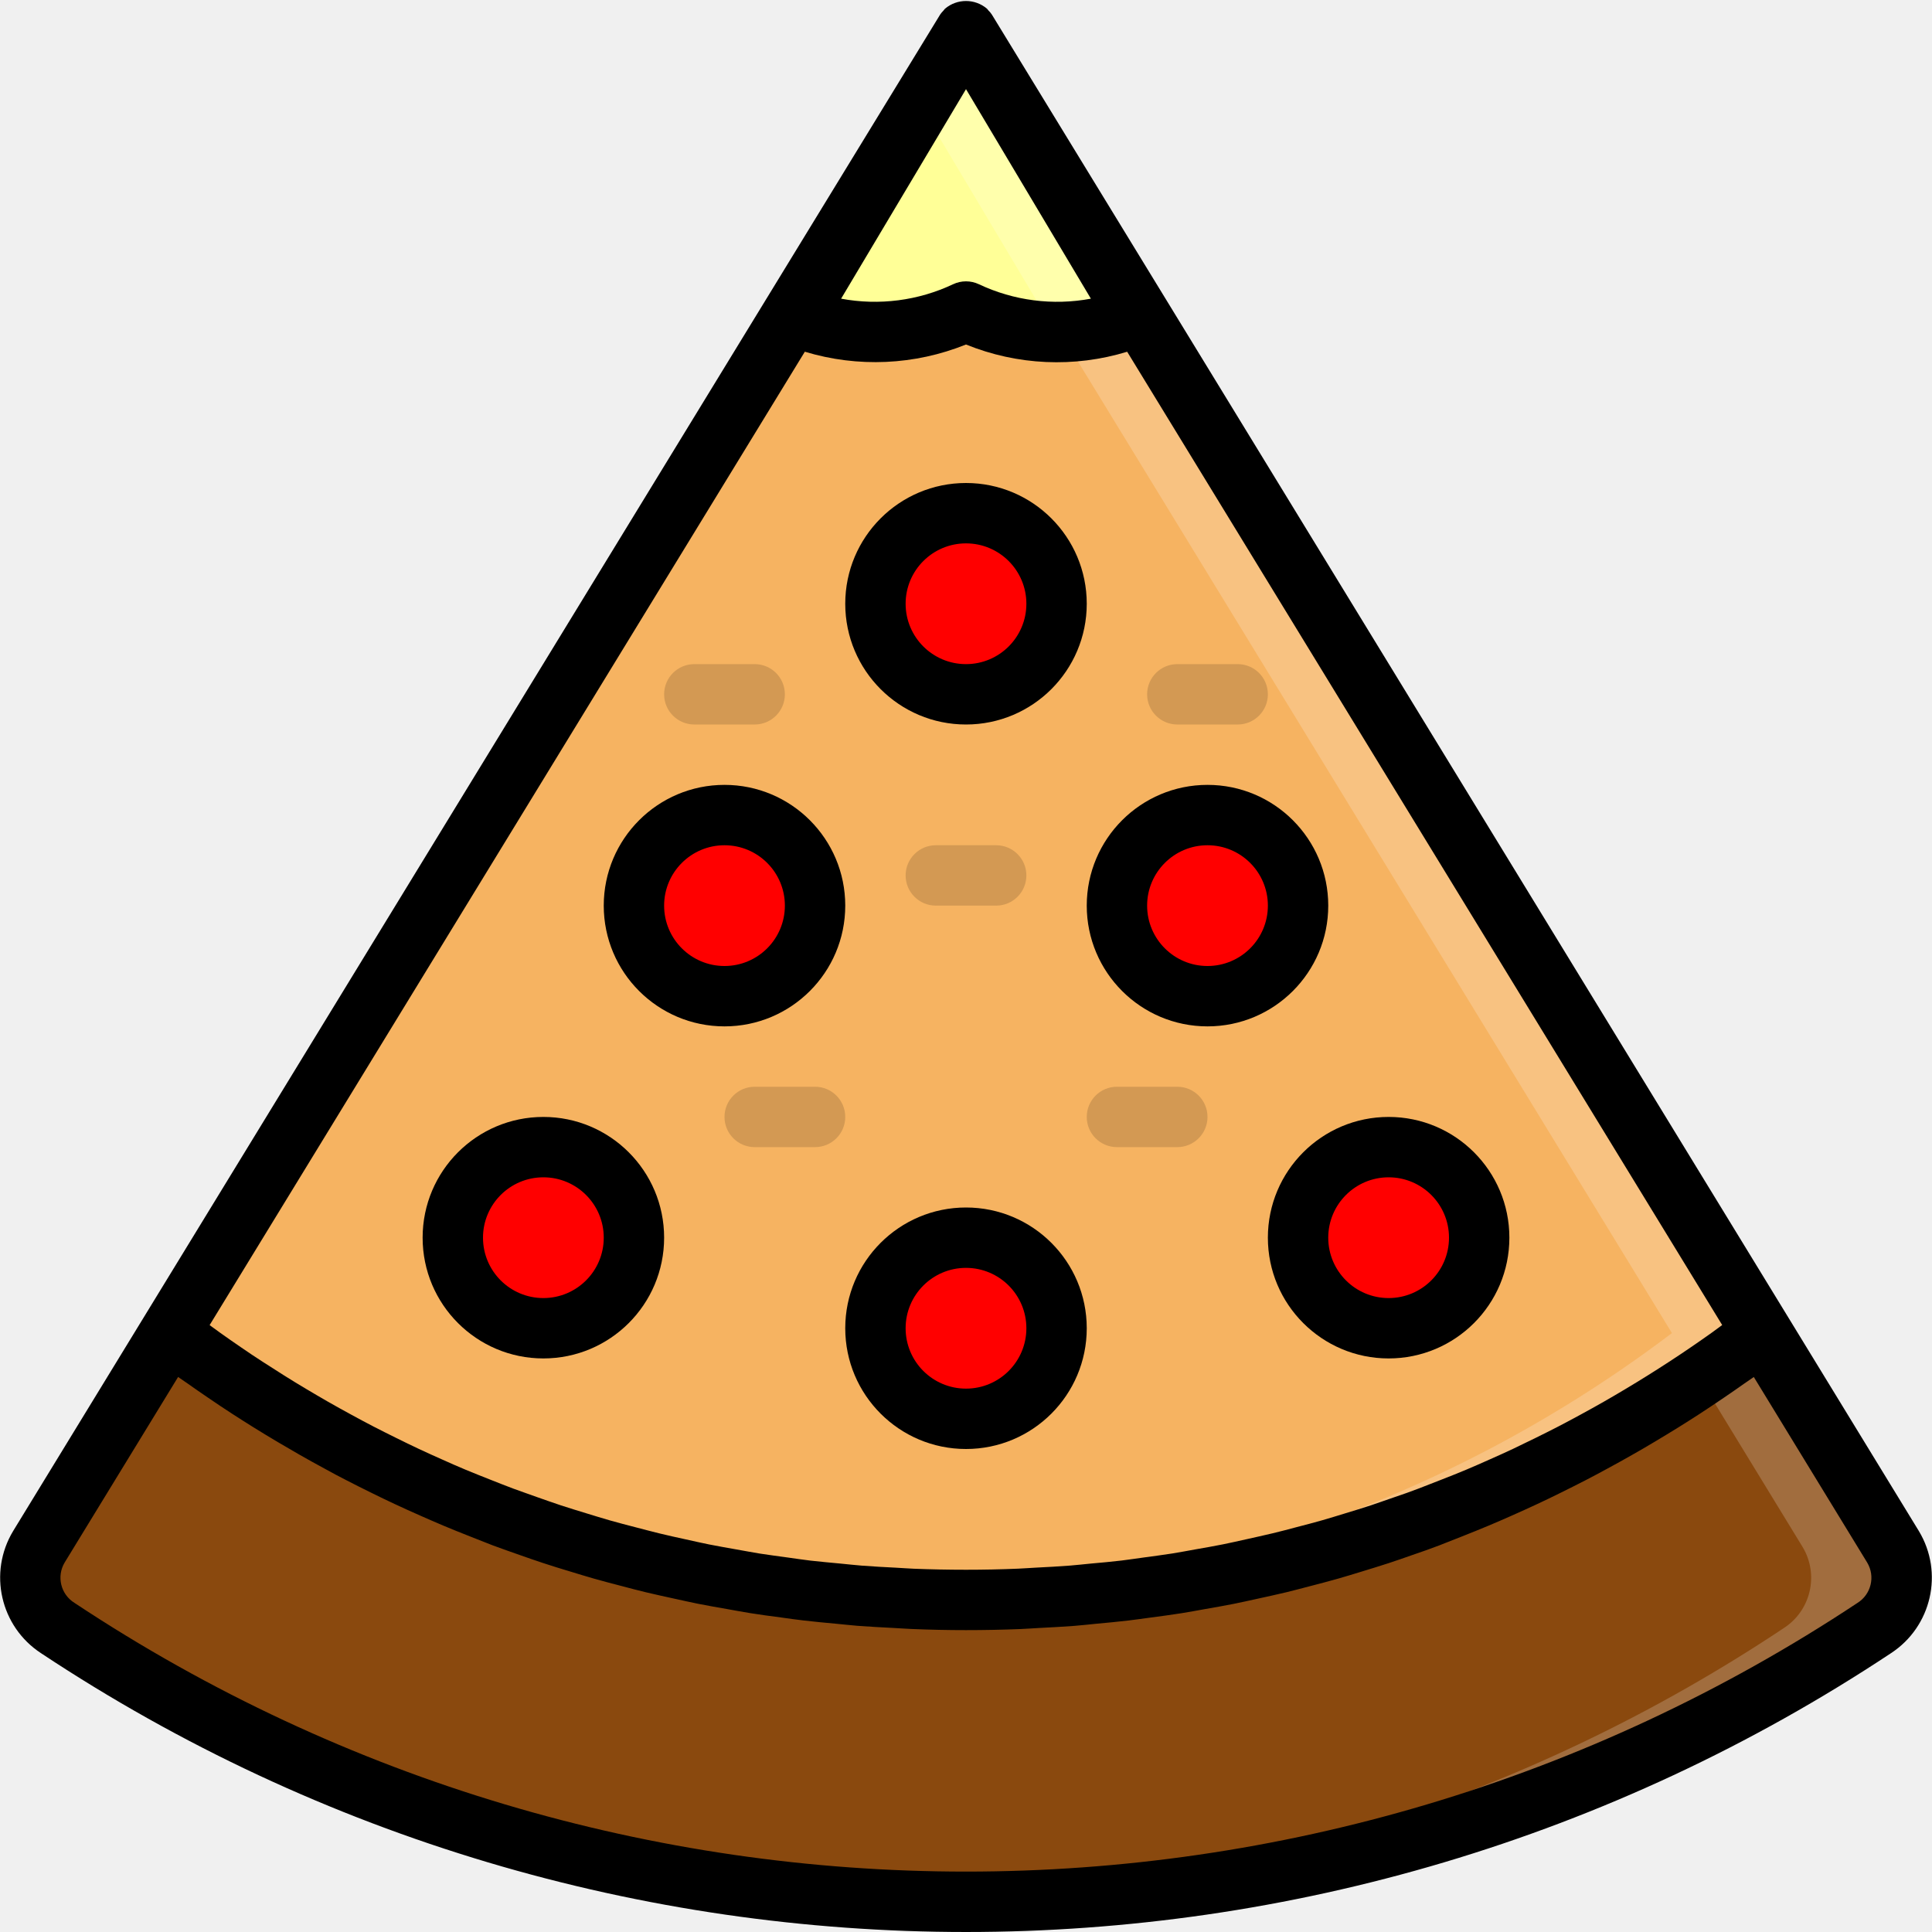
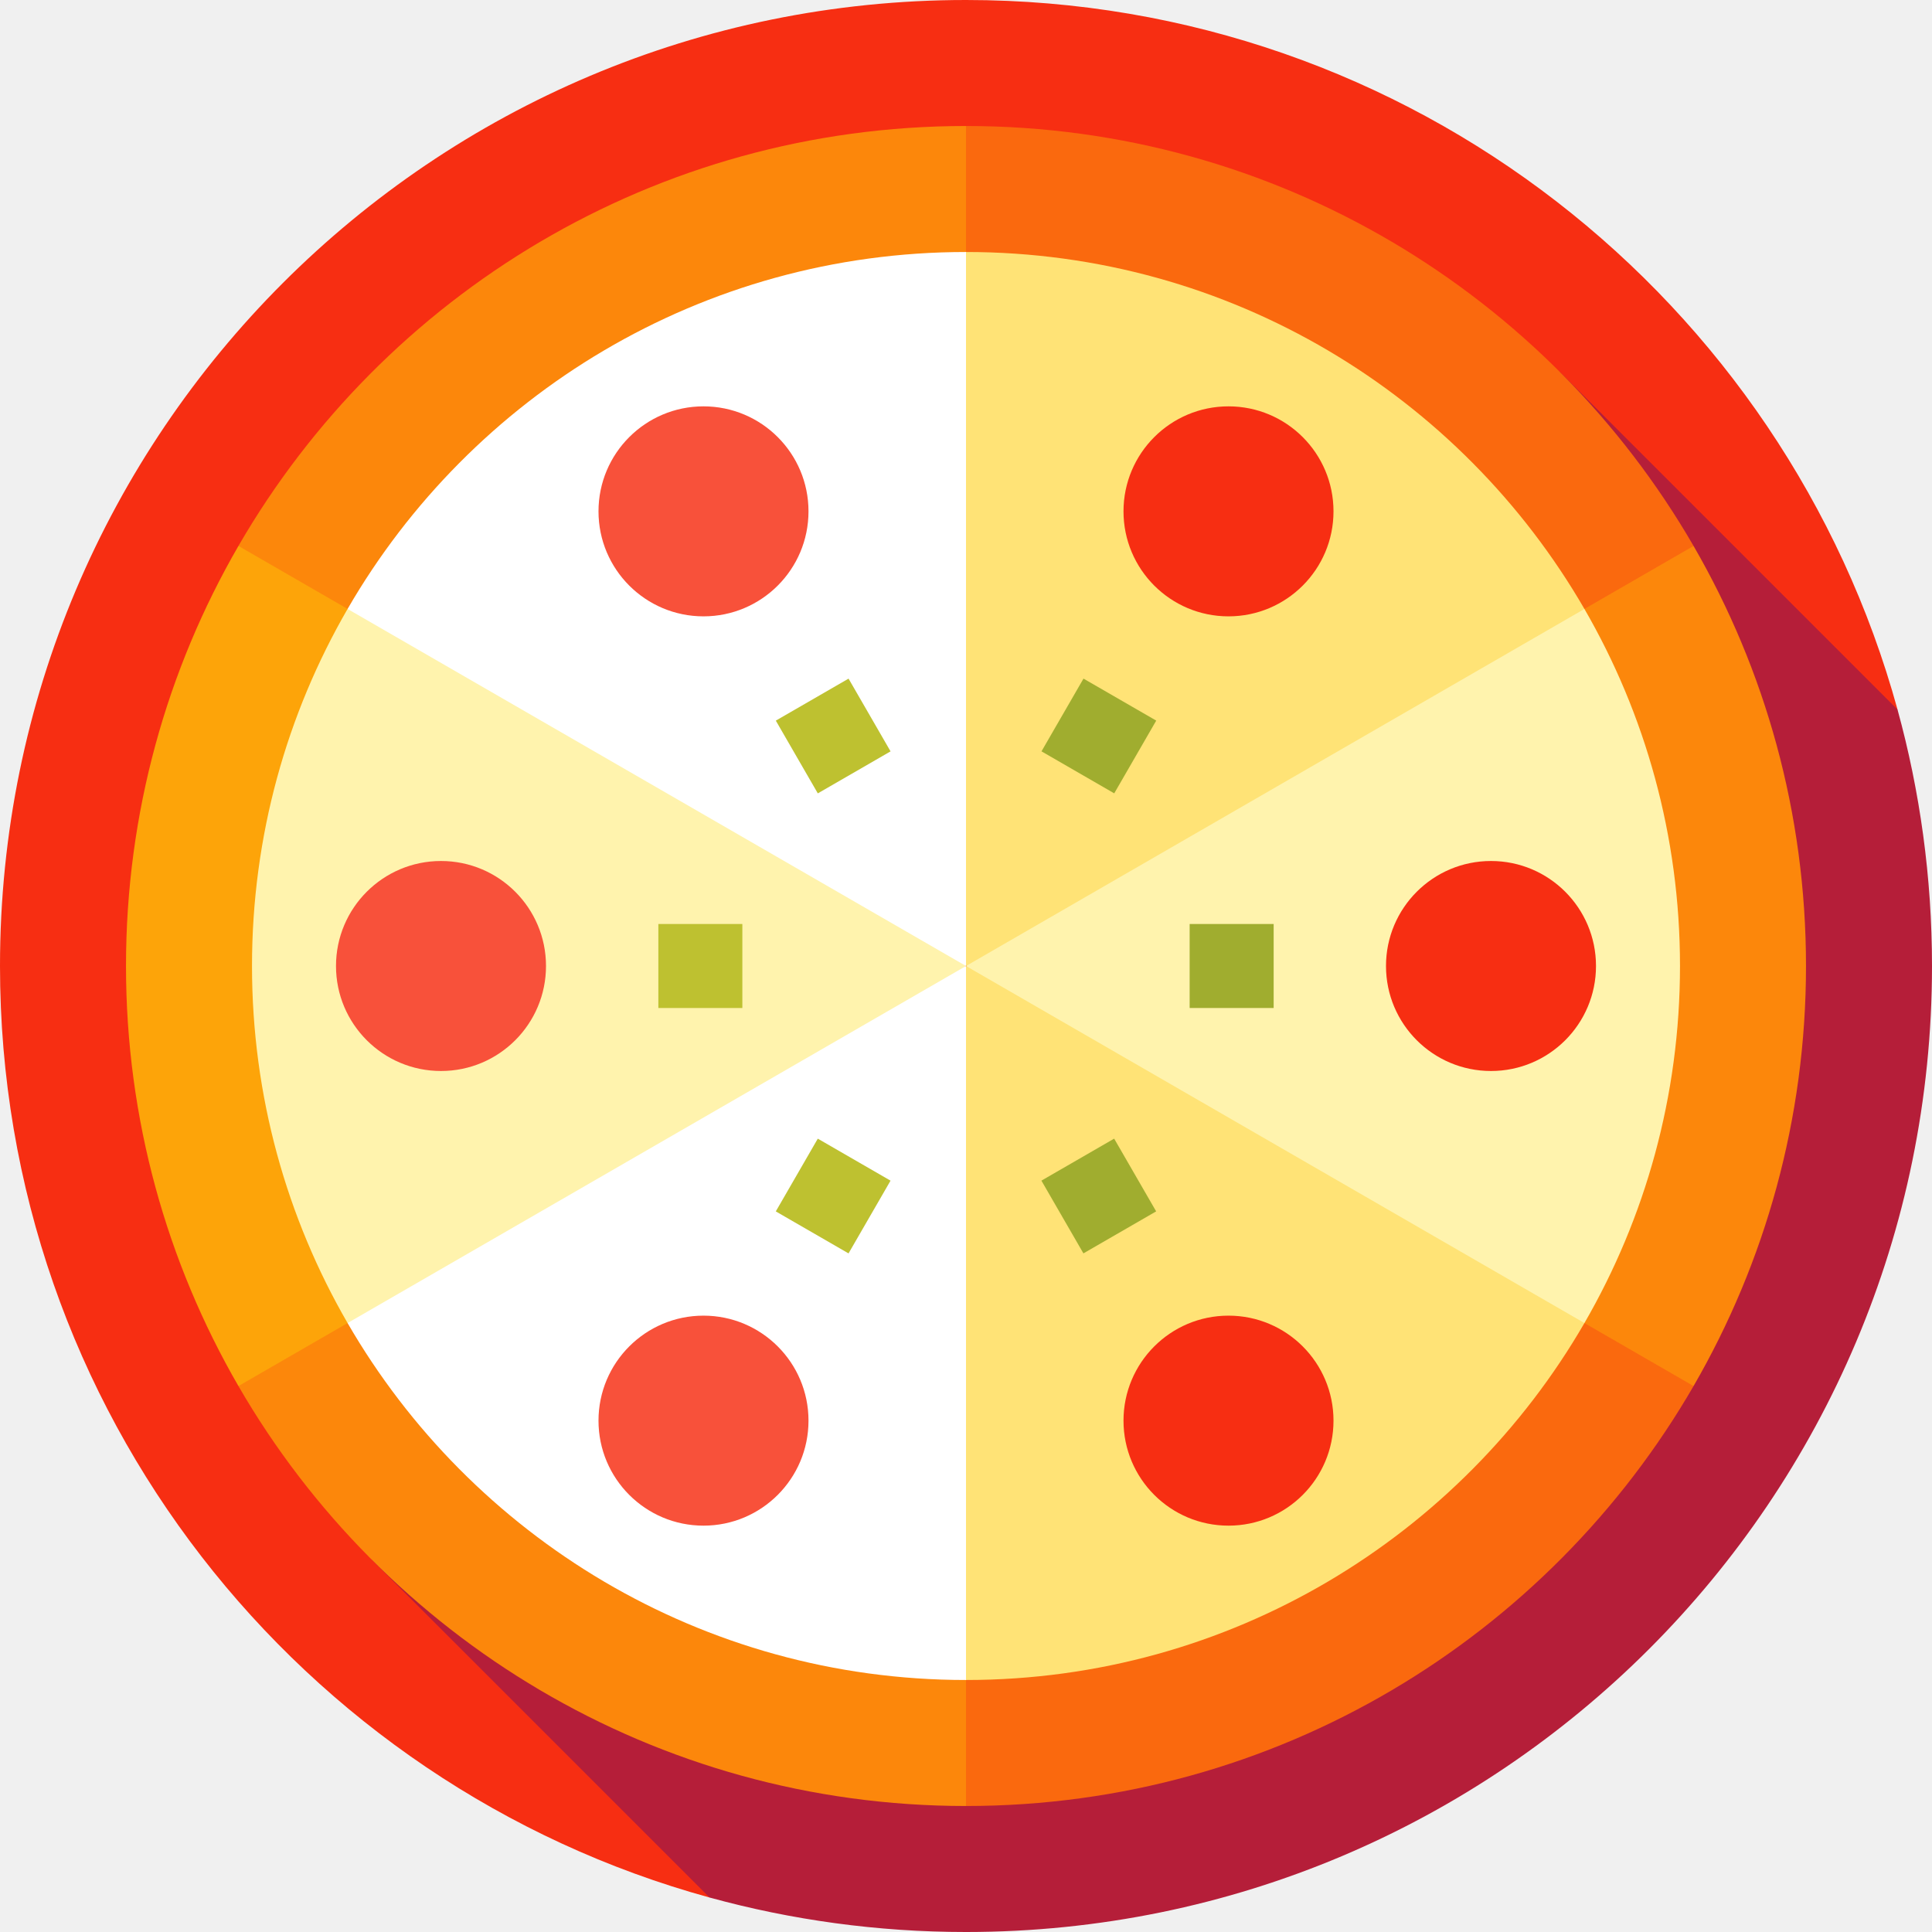
- <svg xmlns="http://www.w3.org/2000/svg" viewBox="0 0 64 64">
-   <defs>
-     <style>.cls-1{fill:#8a490e;}.cls-2{fill:#a16d3e;}.cls-3{fill:#f6b361;}.cls-4{fill:#f8c281;}.cls-5{fill:#ffff97;}.cls-6{fill:#ffffac;}.cls-7{fill:red;}.cls-8{fill:#d39953;}</style>
-   </defs>
-   <g data-name="Layer 25" id="Layer_25">
-     <path class="cls-1" d="M32,53A43.539,43.539,0,0,1,5.615,44.16L1.288,51.239a1.983,1.983,0,0,0,.627,2.693,54.441,54.441,0,0,0,60.17,0,1.983,1.983,0,0,0,.627-2.693L58.385,44.16A43.539,43.539,0,0,1,32,53Z" />
-     <path class="cls-2" d="M62.712,51.239,58.385,44.16c-.681.516-1.382,1.006-2.094,1.483l3.421,5.6a1.983,1.983,0,0,1-.627,2.693A53.965,53.965,0,0,1,30.5,62.972c.5.013,1,.028,1.5.028a54.008,54.008,0,0,0,30.085-9.068A1.983,1.983,0,0,0,62.712,51.239Z" />
-     <path class="cls-3" d="M58.385,44.16a43.8,43.8,0,0,1-52.77,0L26.206,10.48,32,1l5.794,9.48Z" />
-     <path class="cls-4" d="M37.794,10.48,32,1,30.5,3.454l4.294,7.026L55.385,44.16A43.523,43.523,0,0,1,30.5,52.969c.5.017,1,.031,1.5.031a43.547,43.547,0,0,0,26.385-8.84Z" />
-     <path class="cls-5" d="M37.65,10.48A6.88,6.88,0,0,1,35,11a6.986,6.986,0,0,1-3-.68A6.986,6.986,0,0,1,29,11a6.88,6.88,0,0,1-2.65-.52L32,1Z" />
-     <path class="cls-6" d="M32,1,30.5,3.517l4.15,6.963a6.757,6.757,0,0,1-1.143.353,6.92,6.92,0,0,0,4.143-.353Z" />
-     <path d="M63.565,50.718l-4.327-7.079L32.867.5,32.859.488h0L32.854.479a.792.792,0,0,0-.111-.132c-.017-.019-.03-.042-.048-.059a1.075,1.075,0,0,0-1.39,0c-.019.018-.033.042-.051.062a.849.849,0,0,0-.108.129l-.005.008h0L31.133.5,4.762,43.639.435,50.718a2.989,2.989,0,0,0,.924,4.046,55.445,55.445,0,0,0,61.282,0A2.989,2.989,0,0,0,63.565,50.718ZM56.7,44.15c-.224.159-.448.316-.674.47q-.366.251-.737.492c-.232.151-.465.3-.7.447s-.495.306-.745.455-.478.284-.719.421-.5.282-.755.42-.489.265-.735.392-.513.261-.771.388-.5.245-.747.362-.521.239-.782.355-.508.226-.764.333-.529.217-.8.322-.512.2-.77.3-.544.2-.817.292-.516.182-.775.268c-.276.09-.554.175-.832.26-.26.079-.52.161-.781.235-.284.081-.569.155-.855.229-.259.068-.518.139-.778.2-.292.071-.587.133-.88.2-.258.057-.515.116-.774.168-.3.061-.609.113-.914.167-.252.045-.5.093-.756.134-.318.05-.638.091-.958.135-.244.033-.486.07-.731.1-.336.04-.674.07-1.012.1-.231.022-.461.049-.693.067-.375.03-.754.048-1.131.068-.2.01-.391.026-.587.034Q32.869,52,32,52t-1.731-.034c-.2-.008-.391-.024-.587-.034-.377-.02-.756-.038-1.131-.068-.232-.018-.462-.045-.693-.067-.338-.032-.676-.062-1.012-.1-.245-.029-.488-.066-.732-.1-.319-.044-.639-.085-.957-.135-.253-.041-.5-.089-.757-.134-.3-.054-.61-.106-.913-.167-.259-.052-.516-.111-.774-.168-.293-.065-.588-.127-.88-.2-.26-.063-.519-.134-.778-.2-.286-.074-.571-.148-.855-.229-.261-.074-.521-.156-.781-.235-.278-.085-.556-.17-.832-.26-.259-.086-.517-.178-.775-.268-.273-.1-.546-.191-.817-.292s-.514-.2-.77-.3-.531-.211-.8-.322-.51-.22-.764-.333-.523-.233-.782-.355-.5-.239-.748-.362-.514-.255-.769-.387-.492-.26-.736-.393-.505-.277-.755-.42-.48-.279-.719-.421-.5-.3-.745-.455-.467-.3-.7-.447-.493-.325-.737-.492c-.226-.154-.45-.311-.674-.47-.118-.084-.235-.17-.352-.256L26.661,11.651A8.039,8.039,0,0,0,32,11.412a7.985,7.985,0,0,0,5.339.24L57.05,43.894C56.933,43.98,56.816,44.066,56.7,44.15ZM36.137,9.894a6.07,6.07,0,0,1-3.709-.478,1,1,0,0,0-.856,0,6.073,6.073,0,0,1-3.709.478L32,2.953ZM61.529,53.1a53.442,53.442,0,0,1-59.058,0,.981.981,0,0,1-.329-1.34L5.9,45.614c.105.075.213.145.318.219.222.158.446.312.671.465q.4.275.811.541c.228.148.458.293.688.437q.411.256.824.5.352.208.706.411c.279.159.558.314.84.466q.358.2.72.383.423.219.851.428c.245.121.491.24.738.355.287.135.575.264.865.392.249.11.5.22.749.325.292.123.585.24.879.356.253.1.507.2.762.3.3.11.594.215.893.319.256.09.512.18.771.265.3.1.6.191.909.284.259.079.517.159.778.233.308.088.618.168.929.249.259.068.517.138.777.2.316.076.633.144.951.214.26.056.518.116.779.168.324.065.651.121.976.178.257.046.512.094.769.135.337.054.676.1,1.014.143.251.034.5.073.752.1.356.043.715.074,1.074.108.235.022.469.049.7.068.4.031.8.051,1.2.072.2.01.4.026.6.034Q31.093,54,32,54t1.807-.036c.2-.008.4-.024.595-.034.4-.021.8-.041,1.2-.072.235-.018.469-.046.7-.068.359-.034.718-.065,1.075-.108.252-.029.5-.068.752-.1.338-.045.677-.089,1.014-.143.257-.041.512-.089.769-.135.325-.057.652-.113.976-.178.261-.052.519-.112.779-.168.318-.07.635-.138.951-.214.26-.063.518-.133.777-.2.311-.081.621-.161.929-.249.261-.074.519-.154.778-.233.3-.093.608-.185.909-.284.259-.085.515-.175.771-.265.3-.1.6-.209.893-.319.255-.1.508-.2.761-.3.295-.117.588-.234.88-.357.251-.105.5-.214.749-.324.289-.129.578-.258.865-.393.247-.115.493-.234.738-.355q.427-.21.851-.428.361-.187.72-.383c.282-.152.561-.307.84-.466q.354-.2.706-.411.414-.246.824-.5c.23-.144.46-.289.688-.437q.408-.266.811-.541c.225-.153.449-.307.671-.465.105-.074.213-.144.318-.219l3.756,6.147A.981.981,0,0,1,61.529,53.1Z" />
-     <circle class="cls-7" cx="32" cy="20" r="3" />
-     <path d="M32,24a4,4,0,1,1,4-4A4,4,0,0,1,32,24Zm0-6a2,2,0,1,0,2,2A2,2,0,0,0,32,18Z" />
-     <circle class="cls-7" cx="18" cy="41" r="3" />
-     <path d="M18,45a4,4,0,1,1,4-4A4,4,0,0,1,18,45Zm0-6a2,2,0,1,0,2,2A2,2,0,0,0,18,39Z" />
-     <circle class="cls-7" cx="46" cy="41" r="3" />
-     <path d="M46,45a4,4,0,1,1,4-4A4,4,0,0,1,46,45Zm0-6a2,2,0,1,0,2,2A2,2,0,0,0,46,39Z" />
-     <circle class="cls-7" cx="32" cy="44" r="3" />
-     <path d="M32,48a4,4,0,1,1,4-4A4,4,0,0,1,32,48Zm0-6a2,2,0,1,0,2,2A2,2,0,0,0,32,42Z" />
-     <circle class="cls-7" cx="24" cy="30" r="3" />
-     <path d="M24,34a4,4,0,1,1,4-4A4,4,0,0,1,24,34Zm0-6a2,2,0,1,0,2,2A2,2,0,0,0,24,28Z" />
-     <circle class="cls-7" cx="40" cy="30" r="3" />
-     <path d="M40,34a4,4,0,1,1,4-4A4,4,0,0,1,40,34Zm0-6a2,2,0,1,0,2,2A2,2,0,0,0,40,28Z" />
-     <path class="cls-8" d="M27,38H25a1,1,0,0,1,0-2h2a1,1,0,0,1,0,2Z" />
-     <path class="cls-8" d="M39,38H37a1,1,0,0,1,0-2h2a1,1,0,0,1,0,2Z" />
-     <path class="cls-8" d="M33,30H31a1,1,0,0,1,0-2h2a1,1,0,0,1,0,2Z" />
-     <path class="cls-8" d="M25,24H23a1,1,0,0,1,0-2h2a1,1,0,0,1,0,2Z" />
-     <path class="cls-8" d="M41,24H39a1,1,0,0,1,0-2h2a1,1,0,0,1,0,2Z" />
+ <svg xmlns="http://www.w3.org/2000/svg" version="1.1" id="Layer_1" x="0px" y="0px" viewBox="0 0 512 512" style="enable-background:new 0 0 512 512;" xml:space="preserve">
+   <path style="fill:#F72E12;" d="M502.865,188.049C473.095,79.648,373.856,0,256,0C114.615,0,0,114.615,0,256  c0,117.856,79.648,217.094,188.049,246.865L502.865,188.049z" />
+   <path style="fill:#B51E39;" d="M512,256c0-23.529-3.191-46.309-9.135-67.951l-89.458-89.458L98.592,413.408l89.458,89.458  c21.641,5.944,44.422,9.135,67.951,9.135C397.385,512,512,397.384,512,256z" />
+   <path style="fill:#FC870B;" d="M448.811,144.68h-51.182v222.639h51.182c18.947-32.746,29.797-70.764,29.797-111.319  S467.759,177.427,448.811,144.68z" />
+   <g>
+     <path style="fill:#FA690E;" d="M256,33.391l-22.261,55.652l186.151,72.334l28.921-16.698C410.319,78.153,338.389,33.391,256,33.391   z" />
+     <path style="fill:#FA690E;" d="M419.89,350.622l-186.151,72.334L256,478.609c82.389,0,154.319-44.762,192.811-111.289   L419.89,350.622z" />
  </g>
+   <path style="fill:#FDA409;" d="M63.189,144.68C44.241,177.427,33.391,215.445,33.391,256s10.85,78.573,29.797,111.32h40.052V144.68  H63.189z" />
+   <g>
+     <path style="fill:#FC870B;" d="M63.189,144.68l28.921,16.698L256,66.783V33.391C173.611,33.391,101.681,78.153,63.189,144.68z" />
+     <path style="fill:#FC870B;" d="M92.11,350.622L63.189,367.32C101.681,433.847,173.611,478.609,256,478.609v-33.391L92.11,350.622z" />
+   </g>
+   <g>
+     <path style="fill:#FFF3AD;" d="M92.11,350.622C76.005,322.787,66.783,290.472,66.783,256s9.223-66.787,25.327-94.622h55.652   L256,256l-108.238,94.622H92.11z" />
+     <path style="fill:#FFF3AD;" d="M419.89,350.622c16.105-27.835,25.327-60.15,25.327-94.622s-9.223-66.787-25.327-94.622h-55.652   L256,256l108.238,94.622H419.89z" />
+   </g>
+   <g>
+     <path style="fill:#FFE376;" d="M256,445.217c70.03,0,131.171-38.048,163.89-94.595L256,256l-22.261,97.951L256,445.217z" />
+     <path style="fill:#FFE376;" d="M256,66.783l-22.261,94.609L256,256l163.89-94.622C387.171,104.831,326.03,66.783,256,66.783z" />
+   </g>
+   <g>
+     <path style="fill:#FFFFFF;" d="M256,66.783c-70.03,0-131.171,38.048-163.89,94.595L256,256V66.783z" />
+     <path style="fill:#FFFFFF;" d="M92.11,350.622c32.719,56.547,93.86,94.595,163.89,94.595V256L92.11,350.622z" />
+   </g>
+   <g>
+     <circle style="fill:#F72E12;" cx="325.565" cy="376.487" r="27.826" />
+     <circle style="fill:#F72E12;" cx="395.13" cy="256" r="27.826" />
+     <circle style="fill:#F72E12;" cx="325.565" cy="135.513" r="27.826" />
+   </g>
+   <g>
+     <circle style="fill:#F8513A;" cx="186.435" cy="135.513" r="27.826" />
+     <circle style="fill:#F8513A;" cx="116.87" cy="256" r="27.826" />
+     <circle style="fill:#F8513A;" cx="186.435" cy="376.487" r="27.826" />
+   </g>
+   <g>
+     <rect x="280.051" y="305.821" transform="matrix(-0.866 0.5 -0.5 -0.866 701.8283 445.8432)" style="fill:#A0AD2F;" width="22.26" height="22.26" />
+     <rect x="315.27" y="244.87" style="fill:#A0AD2F;" width="22.261" height="22.261" />
+     <rect x="280.083" y="183.919" transform="matrix(0.866 0.5 -0.5 0.866 136.5438 -119.4771)" style="fill:#A0AD2F;" width="22.26" height="22.26" />
+   </g>
+   <g>
+     <rect x="209.679" y="183.919" transform="matrix(0.866 -0.5 0.5 0.866 -67.9425 136.5397)" style="fill:#BEC130;" width="22.26" height="22.26" />
+     <rect x="174.47" y="244.87" style="fill:#BEC130;" width="22.261" height="22.261" />
+     <rect x="209.667" y="305.821" transform="matrix(-0.866 -0.5 0.5 -0.866 253.5319 701.8377)" style="fill:#BEC130;" width="22.26" height="22.26" />
+   </g>
+   <g>
+ </g>
+   <g>
+ </g>
+   <g>
+ </g>
+   <g>
+ </g>
+   <g>
+ </g>
+   <g>
+ </g>
+   <g>
+ </g>
+   <g>
+ </g>
+   <g>
+ </g>
+   <g>
+ </g>
+   <g>
+ </g>
+   <g>
+ </g>
+   <g>
+ </g>
+   <g>
+ </g>
+   <g>
+ </g>
</svg>
